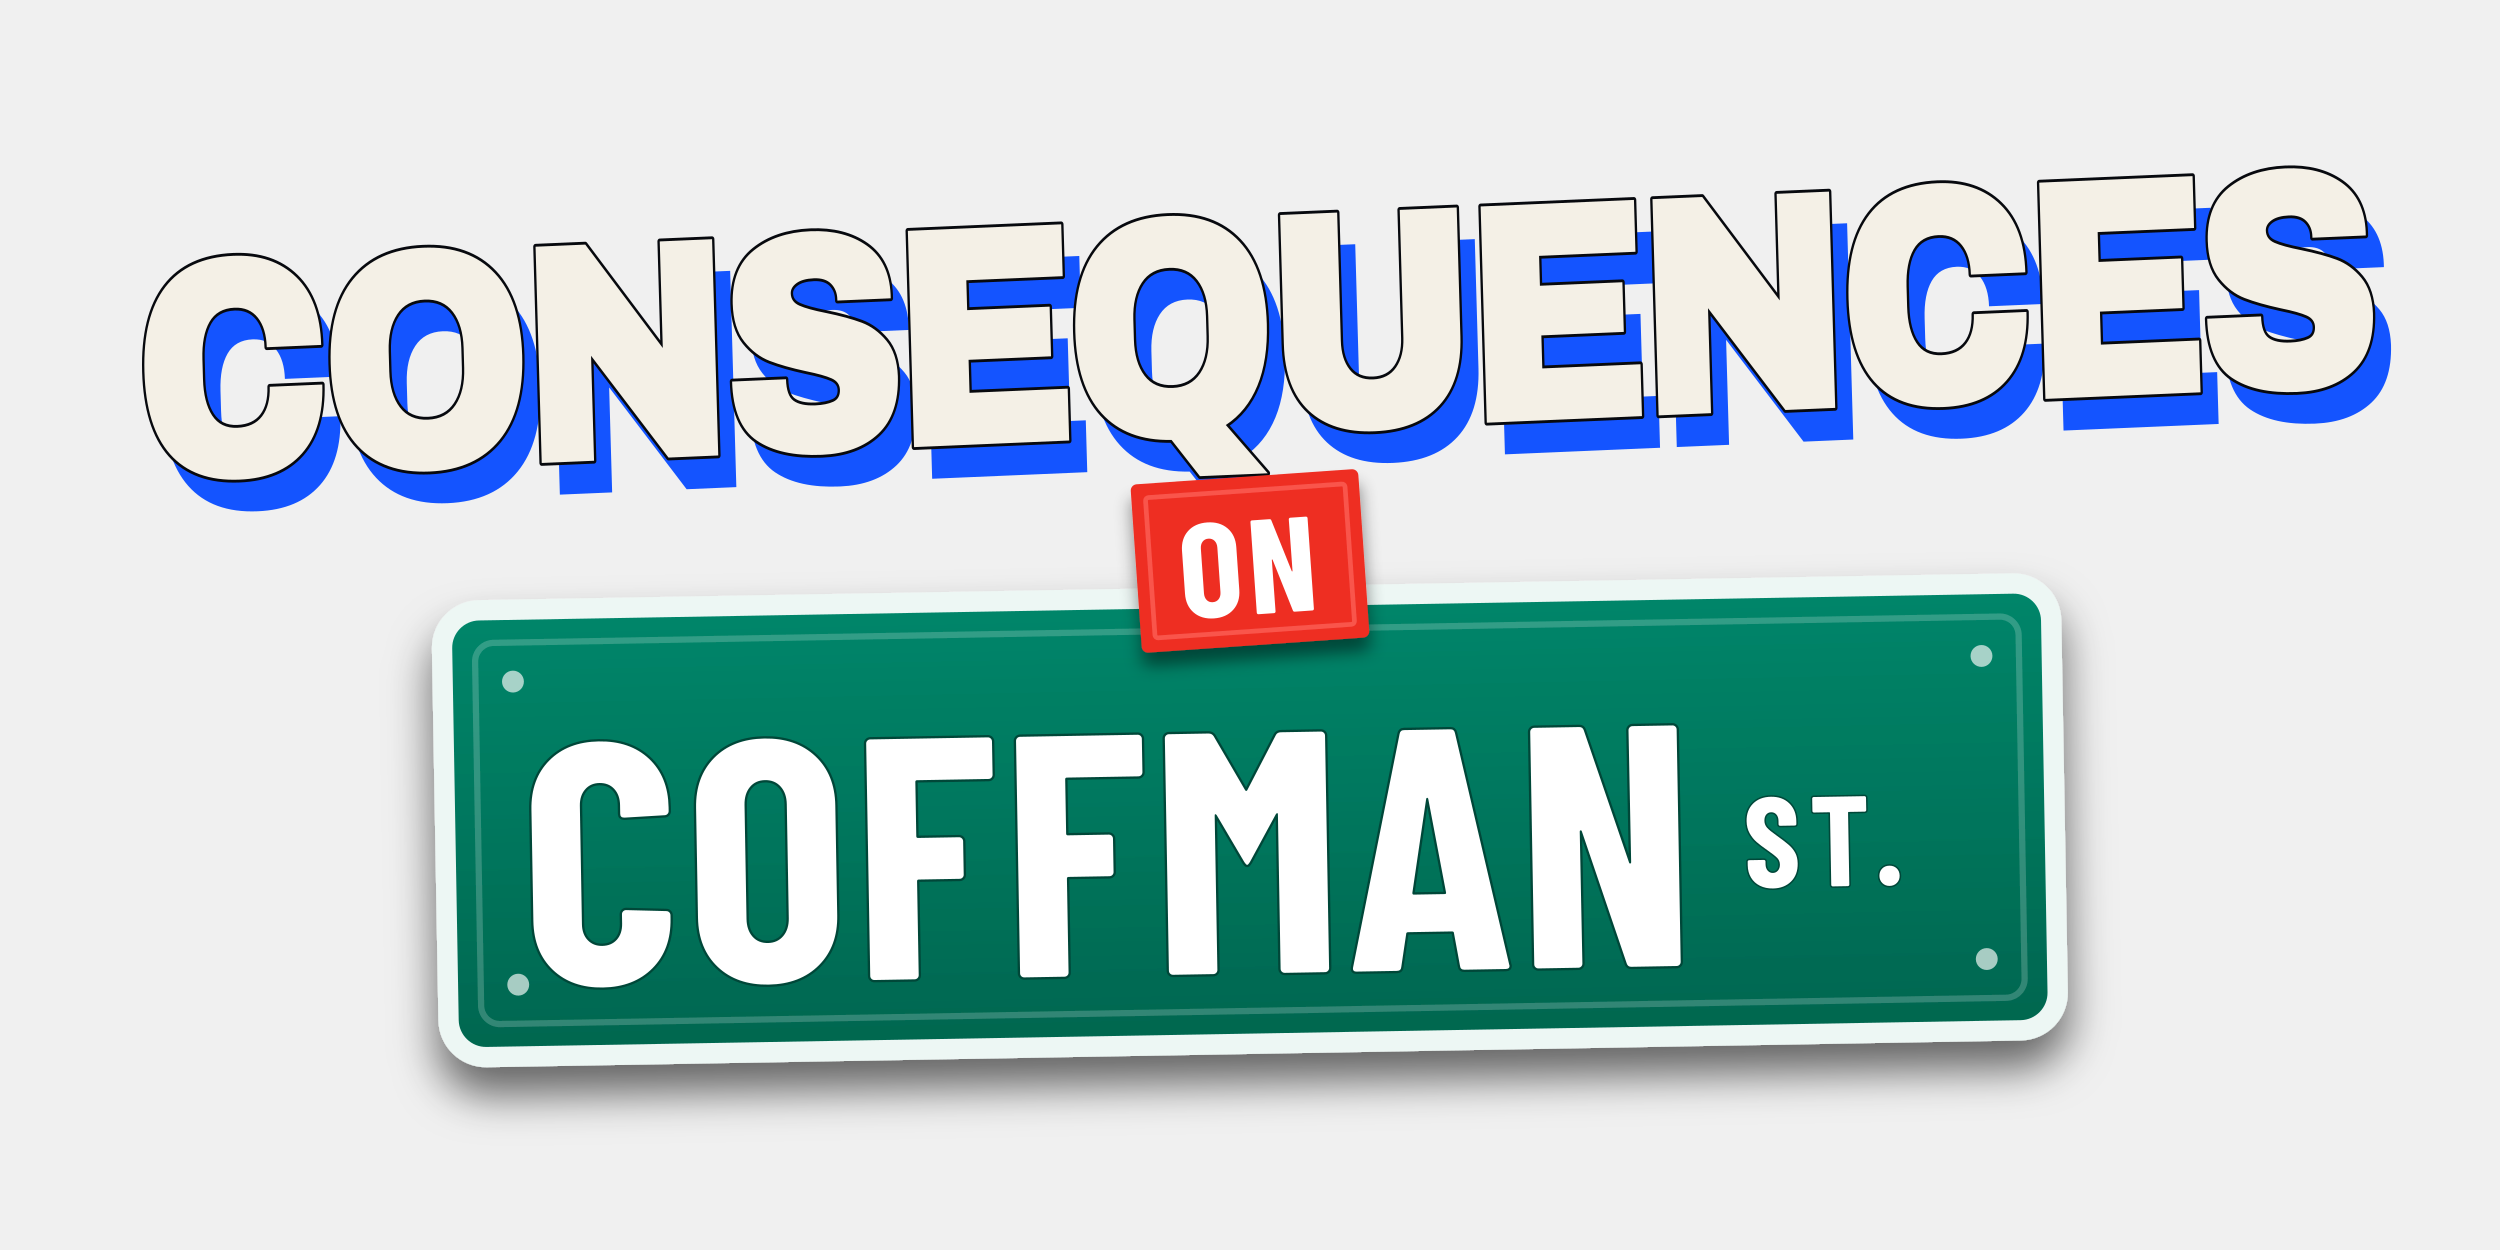
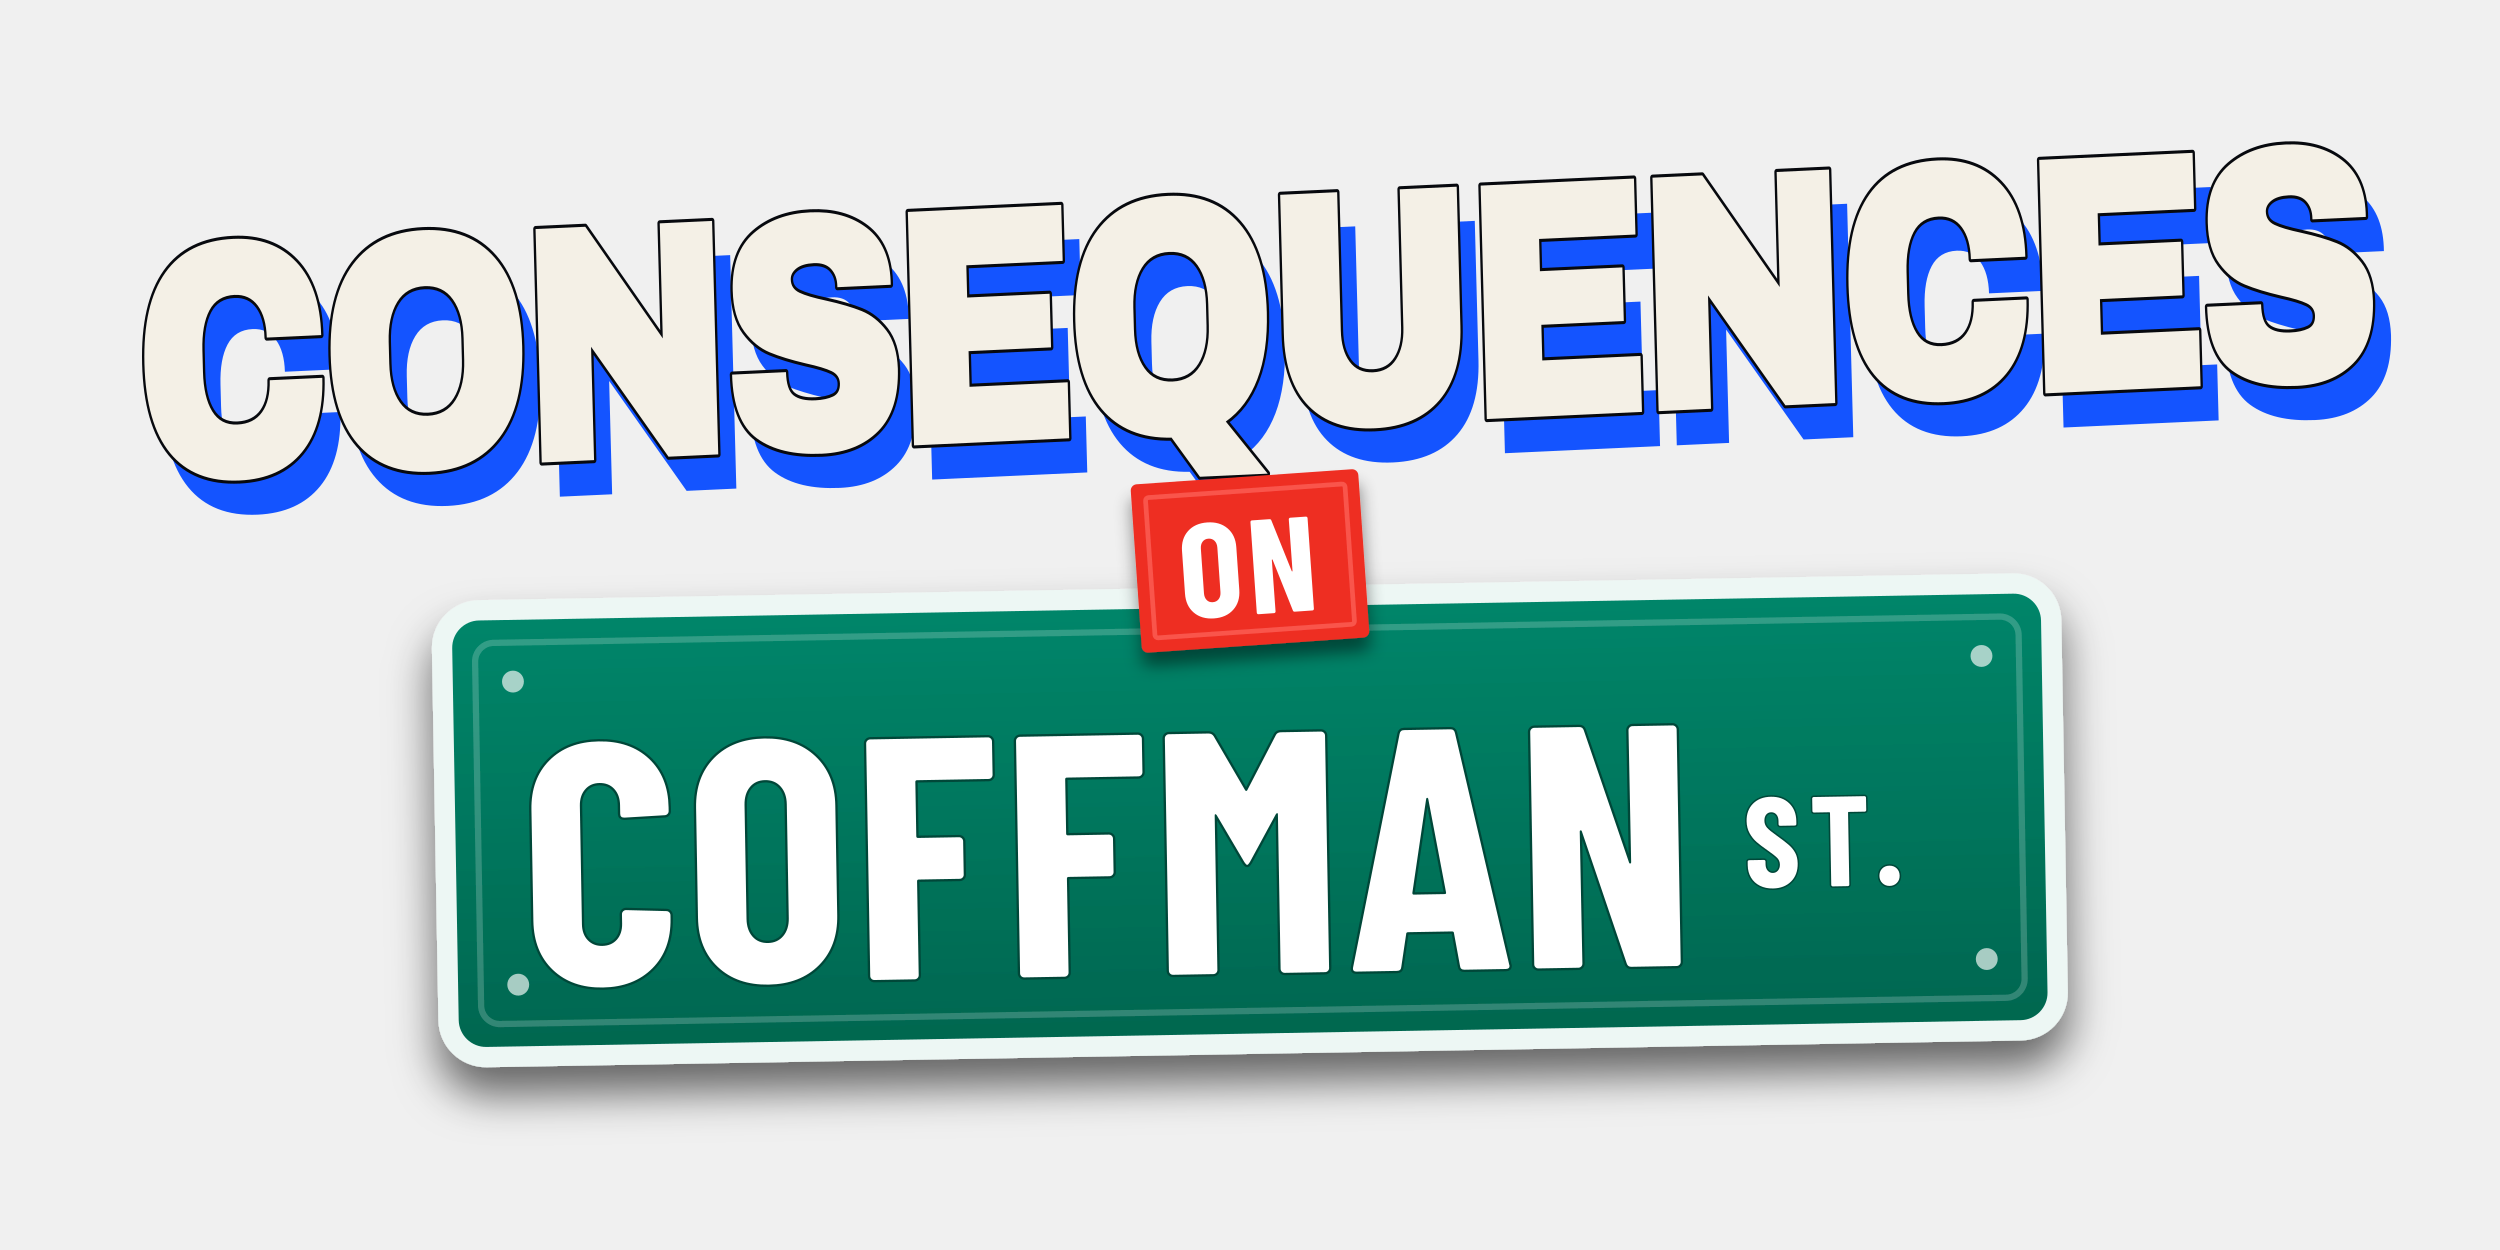
<svg xmlns="http://www.w3.org/2000/svg" viewBox="0 0 1600 800" role="img" aria-labelledby="title description">
  <defs>
    <filter id="deep-shadow" x="-15%" y="-20%" width="140%" height="160%" color-interpolation-filters="sRGB">
      <feDropShadow dx="0" dy="18" stdDeviation="14" flood-color="#000000" flood-opacity="0.58" />
    </filter>
    <filter id="card-shadow" x="-30%" y="-30%" width="180%" height="200%" color-interpolation-filters="sRGB">
      <feDropShadow dx="0" dy="9" stdDeviation="5" flood-color="#000000" flood-opacity="0.45" />
    </filter>
    <linearGradient id="sign-green" x1="0" y1="0" x2="0" y2="1">
      <stop offset="0" stop-color="#00866A" />
      <stop offset="1" stop-color="#00664F" />
    </linearGradient>
  </defs>
-   <g transform="translate(0 300) scale(1 1.22) translate(0 -300)">
+   <g transform="translate(0 300) scale(1 1.317) translate(0 -300)">
    <g transform="rotate(-2 800 226)">
      <path d="M150.97 165.61Q176.22 165.61 190.90 178.23Q205.59 190.86 205.59 214.29L205.59 214.29L170.77 214.29Q170.77 204.38 165.58 198.61Q160.38 192.84 150.81 192.84L150.81 192.84Q139.75 192.84 134.56 199.77Q129.36 206.69 129.36 219.07L129.36 219.07L129.36 229.63Q129.36 241.84 134.56 248.85Q139.75 255.87 150.48 255.87L150.48 255.87Q161.04 255.87 166.48 250.42Q171.93 244.98 171.93 235.08L171.93 235.08L205.59 235.08Q205.59 258.34 191.32 270.72Q177.04 283.09 150.97 283.09L150.97 283.09Q121.93 283.09 107.00 268.24Q92.07 253.39 92.07 224.35L92.07 224.35Q92.07 195.31 107.00 180.46Q121.93 165.61 150.97 165.61L150.97 165.61ZM272.58 165.61Q301.95 165.61 317.95 180.63Q333.96 195.64 333.96 224.35L333.96 224.35Q333.96 253.06 317.95 268.07Q301.95 283.09 272.58 283.09L272.58 283.09Q243.21 283.09 227.29 268.16Q211.36 253.23 211.36 224.35L211.36 224.35Q211.36 195.48 227.29 180.54Q243.21 165.61 272.58 165.61L272.58 165.61ZM272.58 192.84Q260.86 192.84 254.76 199.93Q248.65 207.03 248.65 219.07L248.65 219.07L248.65 229.63Q248.65 241.68 254.76 248.77Q260.86 255.87 272.58 255.87L272.58 255.87Q284.29 255.87 290.48 248.77Q296.67 241.68 296.67 229.63L296.67 229.63L296.67 219.07Q296.67 207.03 290.48 199.93Q284.29 192.84 272.58 192.84L272.58 192.84ZM457.54 281.11L425.70 281.11L378.01 226L378.01 281.11L344.52 281.11L344.52 167.59L376.36 167.59L424.05 223.53L424.05 167.59L457.54 167.59L457.54 281.11ZM520.57 165.61Q542.35 165.61 556.38 174.44Q570.40 183.27 570.73 200.59L570.73 200.59L570.73 202.57L536.58 202.57L536.58 201.91Q536.58 196.96 532.95 193.66Q529.32 190.36 521.89 190.36L521.89 190.36Q514.63 190.36 510.76 192.50Q506.88 194.65 506.88 197.79L506.88 197.79Q506.88 202.24 512.16 204.38Q517.44 206.53 529.15 208.84L529.15 208.84Q542.85 211.65 551.68 214.70Q560.50 217.75 567.10 224.68Q573.70 231.61 573.87 243.49L573.87 243.49Q573.87 263.62 560.26 273.36Q546.64 283.09 523.87 283.09L523.87 283.09Q497.31 283.09 482.54 274.18Q467.77 265.27 467.77 242.67L467.77 242.67L502.26 242.67Q502.26 251.25 506.71 254.13Q511.17 257.02 520.57 257.02L520.57 257.02Q527.50 257.02 532.04 255.54Q536.58 254.05 536.58 249.43L536.58 249.43Q536.58 245.31 531.55 243.24Q526.51 241.18 515.13 238.87L515.13 238.87Q501.27 235.90 492.19 232.68Q483.12 229.47 476.35 222.04Q469.59 214.62 469.59 201.91L469.59 201.91Q469.59 183.27 484.03 174.44Q498.46 165.61 520.57 165.61L520.57 165.61ZM582.94 281.11L582.94 167.59L681.12 167.59L681.12 194.81L619.41 194.81L619.41 210.49L672.21 210.49L672.21 236.56L619.41 236.56L619.41 253.89L682.27 253.89L682.27 281.11L582.94 281.11ZM688.21 224.35Q688.21 195.48 704.13 180.54Q720.06 165.61 749.43 165.61L749.43 165.61Q778.80 165.61 794.80 180.63Q810.81 195.64 810.81 224.35L810.81 224.35Q810.81 243.49 803.63 256.61Q796.45 269.73 782.76 276.49L782.76 276.49L808.66 302.73L765.27 302.73L747.78 283.09Q719.07 282.60 703.64 267.66Q688.21 252.73 688.21 224.35L688.21 224.35ZM773.52 219.07Q773.52 207.03 767.33 199.93Q761.14 192.84 749.43 192.84L749.43 192.84Q737.71 192.84 731.61 199.93Q725.50 207.03 725.50 219.07L725.50 219.07L725.50 229.63Q725.50 241.68 731.61 248.77Q737.71 255.87 749.43 255.87L749.43 255.87Q761.14 255.87 767.33 248.77Q773.52 241.68 773.52 229.63L773.52 229.63L773.52 219.07ZM934.39 235.41Q934.39 258.67 919.71 270.88Q905.02 283.09 877.96 283.09L877.96 283.09Q850.90 283.09 836.13 270.88Q821.37 258.67 821.37 235.41L821.37 235.41L821.37 167.59L857.83 167.59L857.83 234.91Q857.83 244.48 862.95 250.17Q868.06 255.87 877.80 255.87L877.80 255.87Q887.53 255.87 892.73 250.09Q897.93 244.31 897.93 234.91L897.93 234.91L897.93 167.59L934.39 167.59L934.39 235.41ZM949.74 281.11L949.74 167.59L1047.91 167.59L1047.91 194.81L986.20 194.81L986.20 210.49L1039.00 210.49L1039.00 236.56L986.20 236.56L986.20 253.89L1049.07 253.89L1049.07 281.11L949.74 281.11ZM1172.82 281.11L1140.97 281.11L1093.29 226L1093.29 281.11L1059.79 281.11L1059.79 167.59L1091.64 167.59L1139.32 223.53L1139.32 167.59L1172.82 167.59L1172.82 281.11ZM1242.28 165.61Q1267.53 165.61 1282.21 178.23Q1296.90 190.86 1296.90 214.29L1296.90 214.29L1262.08 214.29Q1262.08 204.38 1256.88 198.61Q1251.69 192.84 1242.12 192.84L1242.12 192.84Q1231.06 192.84 1225.86 199.77Q1220.67 206.69 1220.67 219.07L1220.67 219.07L1220.67 229.63Q1220.67 241.84 1225.86 248.85Q1231.06 255.87 1241.79 255.87L1241.79 255.87Q1252.35 255.87 1257.79 250.42Q1263.24 244.98 1263.24 235.08L1263.24 235.08L1296.90 235.08Q1296.90 258.34 1282.62 270.72Q1268.35 283.09 1242.28 283.09L1242.28 283.09Q1213.24 283.09 1198.31 268.24Q1183.38 253.39 1183.38 224.35L1183.38 224.35Q1183.38 195.31 1198.31 180.46Q1213.24 165.61 1242.28 165.61L1242.28 165.61ZM1307.46 281.11L1307.46 167.59L1405.63 167.59L1405.63 194.81L1343.92 194.81L1343.92 210.49L1396.72 210.49L1396.72 236.56L1343.92 236.56L1343.92 253.89L1406.79 253.89L1406.79 281.11L1307.46 281.11ZM1465.20 165.61Q1486.98 165.61 1501.00 174.44Q1515.03 183.27 1515.36 200.59L1515.36 200.59L1515.36 202.57L1481.20 202.57L1481.20 201.91Q1481.20 196.96 1477.57 193.66Q1473.94 190.36 1466.52 190.36L1466.52 190.36Q1459.26 190.36 1455.38 192.50Q1451.50 194.65 1451.50 197.79L1451.50 197.79Q1451.50 202.24 1456.78 204.38Q1462.06 206.53 1473.78 208.84L1473.78 208.84Q1487.47 211.65 1496.30 214.70Q1505.13 217.75 1511.73 224.68Q1518.33 231.61 1518.49 243.49L1518.49 243.49Q1518.49 263.62 1504.88 273.36Q1491.27 283.09 1468.50 283.09L1468.50 283.09Q1441.93 283.09 1427.16 274.18Q1412.40 265.27 1412.40 242.67L1412.40 242.67L1446.88 242.67Q1446.88 251.25 1451.34 254.13Q1455.79 257.02 1465.20 257.02L1465.20 257.02Q1472.13 257.02 1476.66 255.54Q1481.20 254.05 1481.20 249.43L1481.20 249.43Q1481.20 245.31 1476.17 243.24Q1471.14 241.18 1459.75 238.87L1459.75 238.87Q1445.89 235.90 1436.82 232.68Q1427.74 229.47 1420.98 222.04Q1414.21 214.62 1414.21 201.91L1414.21 201.91Q1414.21 183.27 1428.65 174.44Q1443.09 165.61 1465.20 165.61L1465.20 165.61Z" fill="#1454FF" transform="translate(11 17)" />
      <path d="M150.97 165.61Q176.22 165.61 190.90 178.23Q205.59 190.86 205.59 214.29L205.59 214.29L170.77 214.29Q170.77 204.38 165.58 198.61Q160.38 192.84 150.81 192.84L150.81 192.84Q139.75 192.84 134.56 199.77Q129.36 206.69 129.36 219.07L129.36 219.07L129.36 229.63Q129.36 241.84 134.56 248.85Q139.75 255.87 150.48 255.87L150.48 255.87Q161.04 255.87 166.48 250.42Q171.93 244.98 171.93 235.08L171.93 235.08L205.59 235.08Q205.59 258.34 191.32 270.72Q177.04 283.09 150.97 283.09L150.97 283.09Q121.93 283.09 107.00 268.24Q92.07 253.39 92.07 224.35L92.07 224.35Q92.07 195.31 107.00 180.46Q121.93 165.61 150.97 165.61L150.97 165.61ZM272.58 165.61Q301.95 165.61 317.95 180.63Q333.96 195.64 333.96 224.35L333.96 224.35Q333.96 253.06 317.95 268.07Q301.95 283.09 272.58 283.09L272.58 283.09Q243.21 283.09 227.29 268.16Q211.36 253.23 211.36 224.35L211.36 224.35Q211.36 195.48 227.29 180.54Q243.21 165.61 272.58 165.61L272.58 165.61ZM272.58 192.84Q260.86 192.84 254.76 199.93Q248.65 207.03 248.65 219.07L248.65 219.07L248.65 229.63Q248.65 241.68 254.76 248.77Q260.86 255.87 272.58 255.87L272.58 255.87Q284.29 255.87 290.48 248.77Q296.67 241.68 296.67 229.63L296.67 229.63L296.67 219.07Q296.67 207.03 290.48 199.93Q284.29 192.84 272.58 192.84L272.58 192.84ZM457.54 281.11L425.70 281.11L378.01 226L378.01 281.11L344.52 281.11L344.52 167.59L376.36 167.59L424.05 223.53L424.05 167.59L457.54 167.59L457.54 281.11ZM520.57 165.61Q542.35 165.61 556.38 174.44Q570.40 183.27 570.73 200.59L570.73 200.59L570.73 202.57L536.58 202.57L536.58 201.91Q536.58 196.96 532.95 193.66Q529.32 190.36 521.89 190.36L521.89 190.36Q514.63 190.36 510.76 192.50Q506.88 194.65 506.88 197.79L506.88 197.79Q506.88 202.24 512.16 204.38Q517.44 206.53 529.15 208.84L529.15 208.84Q542.85 211.65 551.68 214.70Q560.50 217.75 567.10 224.68Q573.70 231.61 573.87 243.49L573.87 243.49Q573.87 263.62 560.26 273.36Q546.64 283.09 523.87 283.09L523.87 283.09Q497.31 283.09 482.54 274.18Q467.77 265.27 467.77 242.67L467.77 242.67L502.26 242.67Q502.26 251.25 506.71 254.13Q511.17 257.02 520.57 257.02L520.57 257.02Q527.50 257.02 532.04 255.54Q536.58 254.05 536.58 249.43L536.58 249.43Q536.58 245.31 531.55 243.24Q526.51 241.18 515.13 238.87L515.13 238.87Q501.27 235.90 492.19 232.68Q483.12 229.47 476.35 222.04Q469.59 214.62 469.59 201.91L469.59 201.91Q469.59 183.27 484.03 174.44Q498.46 165.61 520.57 165.61L520.57 165.61ZM582.94 281.11L582.94 167.59L681.12 167.59L681.12 194.81L619.41 194.81L619.41 210.49L672.21 210.49L672.21 236.56L619.41 236.56L619.41 253.89L682.27 253.89L682.27 281.11L582.94 281.11ZM688.21 224.35Q688.21 195.48 704.13 180.54Q720.06 165.61 749.43 165.61L749.43 165.61Q778.80 165.61 794.80 180.63Q810.81 195.64 810.81 224.35L810.81 224.35Q810.81 243.49 803.63 256.61Q796.45 269.73 782.76 276.49L782.76 276.49L808.66 302.73L765.27 302.73L747.78 283.09Q719.07 282.60 703.64 267.66Q688.21 252.73 688.21 224.35L688.21 224.35ZM773.52 219.07Q773.52 207.03 767.33 199.93Q761.14 192.84 749.43 192.84L749.43 192.84Q737.71 192.84 731.61 199.93Q725.50 207.03 725.50 219.07L725.50 219.07L725.50 229.63Q725.50 241.68 731.61 248.77Q737.71 255.87 749.43 255.87L749.43 255.87Q761.14 255.87 767.33 248.77Q773.52 241.68 773.52 229.63L773.52 229.63L773.52 219.07ZM934.39 235.41Q934.39 258.67 919.71 270.88Q905.02 283.09 877.96 283.09L877.96 283.09Q850.90 283.09 836.13 270.88Q821.37 258.67 821.37 235.41L821.37 235.41L821.37 167.59L857.83 167.59L857.83 234.91Q857.83 244.48 862.95 250.17Q868.06 255.87 877.80 255.87L877.80 255.87Q887.53 255.87 892.73 250.09Q897.93 244.31 897.93 234.91L897.93 234.91L897.93 167.59L934.39 167.59L934.39 235.41ZM949.74 281.11L949.74 167.59L1047.91 167.59L1047.91 194.81L986.20 194.81L986.20 210.49L1039.00 210.49L1039.00 236.56L986.20 236.56L986.20 253.89L1049.07 253.89L1049.07 281.11L949.74 281.11ZM1172.82 281.11L1140.97 281.11L1093.29 226L1093.29 281.11L1059.79 281.11L1059.79 167.59L1091.64 167.59L1139.32 223.53L1139.32 167.59L1172.82 167.59L1172.82 281.11ZM1242.28 165.61Q1267.53 165.61 1282.21 178.23Q1296.90 190.86 1296.90 214.29L1296.90 214.29L1262.08 214.29Q1262.08 204.38 1256.88 198.61Q1251.69 192.84 1242.12 192.84L1242.12 192.84Q1231.06 192.84 1225.86 199.77Q1220.67 206.69 1220.67 219.07L1220.67 219.07L1220.67 229.63Q1220.67 241.84 1225.86 248.85Q1231.06 255.87 1241.79 255.87L1241.79 255.87Q1252.35 255.87 1257.79 250.42Q1263.24 244.98 1263.24 235.08L1263.24 235.08L1296.90 235.08Q1296.90 258.34 1282.62 270.72Q1268.35 283.09 1242.28 283.09L1242.28 283.09Q1213.24 283.09 1198.31 268.24Q1183.38 253.39 1183.38 224.35L1183.38 224.35Q1183.38 195.31 1198.31 180.46Q1213.24 165.61 1242.28 165.61L1242.28 165.61ZM1307.46 281.11L1307.46 167.59L1405.63 167.59L1405.63 194.81L1343.92 194.81L1343.92 210.49L1396.72 210.49L1396.72 236.56L1343.92 236.56L1343.92 253.89L1406.79 253.89L1406.79 281.11L1307.46 281.11ZM1465.20 165.61Q1486.98 165.61 1501.00 174.44Q1515.03 183.27 1515.36 200.59L1515.36 200.59L1515.36 202.57L1481.20 202.57L1481.20 201.91Q1481.20 196.96 1477.57 193.66Q1473.94 190.36 1466.52 190.36L1466.52 190.36Q1459.26 190.36 1455.38 192.50Q1451.50 194.65 1451.50 197.79L1451.50 197.79Q1451.50 202.24 1456.78 204.38Q1462.06 206.53 1473.78 208.84L1473.78 208.84Q1487.47 211.65 1496.30 214.70Q1505.13 217.75 1511.73 224.68Q1518.33 231.61 1518.49 243.49L1518.49 243.49Q1518.49 263.62 1504.88 273.36Q1491.27 283.09 1468.50 283.09L1468.50 283.09Q1441.93 283.09 1427.16 274.18Q1412.40 265.27 1412.40 242.67L1412.40 242.67L1446.88 242.67Q1446.88 251.25 1451.34 254.13Q1455.79 257.02 1465.20 257.02L1465.20 257.02Q1472.13 257.02 1476.66 255.54Q1481.20 254.05 1481.20 249.43L1481.20 249.43Q1481.20 245.31 1476.17 243.24Q1471.14 241.18 1459.75 238.87L1459.75 238.87Q1445.89 235.90 1436.82 232.68Q1427.74 229.47 1420.98 222.04Q1414.21 214.62 1414.21 201.91L1414.21 201.91Q1414.21 183.27 1428.65 174.44Q1443.09 165.61 1465.20 165.61L1465.20 165.61Z" fill="#F4F0E6" stroke="#07090E" stroke-width="3" stroke-linejoin="round" paint-order="stroke fill" />
    </g>
  </g>
  <g transform="rotate(-1 800 530)" filter="url(#deep-shadow)">
    <rect x="285" y="382" width="1030" height="286" rx="24" fill="url(#sign-green)" stroke="#EDF7F4" stroke-width="13" />
    <rect x="306" y="403" width="988" height="244" rx="12" fill="none" stroke="#FFFFFF" stroke-opacity="0.20" stroke-width="4" />
    <circle cx="330" cy="428" r="7" fill="#E8F2EF" fill-opacity="0.72" />
    <circle cx="1270" cy="428" r="7" fill="#E8F2EF" fill-opacity="0.72" />
    <circle cx="330" cy="622" r="7" fill="#E8F2EF" fill-opacity="0.72" />
    <circle cx="1270" cy="622" r="7" fill="#E8F2EF" fill-opacity="0.72" />
    <path d="M384.18 624.76Q364.38 624.76 352.39 612.99Q340.40 601.22 340.40 581.42L340.40 581.42L340.40 510.14Q340.40 490.56 352.39 478.90Q364.38 467.24 384.18 467.24L384.18 467.24Q404.20 467.24 416.19 478.90Q428.18 490.56 428.18 510.14L428.18 510.14L428.18 512.56Q428.18 513.66 427.41 514.43Q426.64 515.20 425.54 515.20L425.54 515.20L399.80 516.30Q397.16 516.30 397.16 513.88L397.16 513.88L397.16 508.16Q397.16 501.78 393.64 497.82Q390.12 493.86 384.18 493.86L384.18 493.86Q378.46 493.86 374.94 497.82Q371.42 501.78 371.42 508.16L371.42 508.16L371.42 584.06Q371.42 590.44 374.94 594.29Q378.46 598.14 384.18 598.14L384.18 598.14Q390.12 598.14 393.64 594.29Q397.16 590.44 397.16 584.06L397.16 584.06L397.16 578.12Q397.16 577.02 397.93 576.25Q398.70 575.48 399.80 575.48L399.80 575.48L425.54 576.58Q426.64 576.58 427.41 577.35Q428.18 578.12 428.18 579.22L428.18 579.22L428.18 581.42Q428.18 601.22 416.08 612.99Q403.98 624.76 384.18 624.76L384.18 624.76ZM490.22 624.76Q469.98 624.76 457.88 612.88Q445.78 601 445.78 581.20L445.78 581.20L445.78 510.80Q445.78 491 457.88 479.12Q469.98 467.24 490.22 467.24L490.22 467.24Q510.46 467.24 522.67 479.12Q534.88 491 534.88 510.80L534.88 510.80L534.88 581.20Q534.88 601 522.67 612.88Q510.46 624.76 490.22 624.76L490.22 624.76ZM490.22 598.14Q496.38 598.14 500.12 593.85Q503.86 589.56 503.86 582.52L503.86 582.52L503.86 509.48Q503.86 502.44 500.12 498.15Q496.38 493.86 490.22 493.86L490.22 493.86Q484.06 493.86 480.43 498.15Q476.80 502.44 476.80 509.48L476.80 509.48L476.80 582.52Q476.80 589.56 480.43 593.85Q484.06 598.14 490.22 598.14L490.22 598.14ZM635.86 492.98Q635.86 494.08 635.09 494.85Q634.32 495.62 633.22 495.62L633.22 495.62L587.46 495.62Q586.36 495.62 586.36 496.72L586.36 496.72L586.36 531.48Q586.36 532.58 587.46 532.58L587.46 532.58L613.64 532.58Q614.74 532.58 615.51 533.35Q616.28 534.12 616.28 535.22L616.28 535.22L616.28 556.56Q616.28 557.66 615.51 558.43Q614.74 559.20 613.64 559.20L613.64 559.20L587.46 559.20Q586.36 559.20 586.36 560.30L586.36 560.30L586.36 620.36Q586.36 621.46 585.59 622.23Q584.82 623 583.72 623L583.72 623L557.98 623Q556.88 623 556.11 622.23Q555.34 621.46 555.34 620.36L555.34 620.36L555.34 471.64Q555.34 470.54 556.11 469.77Q556.88 469 557.98 469L557.98 469L633.22 469Q634.32 469 635.09 469.77Q635.86 470.54 635.86 471.64L635.86 471.64L635.86 492.98ZM731.78 492.98Q731.78 494.08 731.01 494.85Q730.24 495.62 729.14 495.62L729.14 495.62L683.38 495.62Q682.28 495.62 682.28 496.72L682.28 496.72L682.28 531.48Q682.28 532.58 683.38 532.58L683.38 532.58L709.56 532.58Q710.66 532.58 711.43 533.35Q712.20 534.12 712.20 535.22L712.20 535.22L712.20 556.56Q712.20 557.66 711.43 558.43Q710.66 559.20 709.56 559.20L709.56 559.20L683.38 559.20Q682.28 559.20 682.28 560.30L682.28 560.30L682.28 620.36Q682.28 621.46 681.51 622.23Q680.74 623 679.64 623L679.64 623L653.90 623Q652.80 623 652.03 622.23Q651.26 621.46 651.26 620.36L651.26 620.36L651.26 471.64Q651.26 470.54 652.03 469.77Q652.80 469 653.90 469L653.90 469L729.14 469Q730.24 469 731.01 469.77Q731.78 470.54 731.78 471.64L731.78 471.64L731.78 492.98ZM817.58 470.76Q818.46 469 820.88 469L820.88 469L846.40 469Q847.50 469 848.27 469.77Q849.04 470.54 849.04 471.64L849.04 471.64L849.04 620.36Q849.04 621.46 848.27 622.23Q847.50 623 846.40 623L846.40 623L820.66 623Q819.56 623 818.79 622.23Q818.02 621.46 818.02 620.36L818.02 620.36L818.02 521.58Q818.02 520.70 817.58 520.70Q817.14 520.70 816.70 521.36L816.70 521.36L799.54 551.72Q798.44 553.48 797.78 553.48L797.78 553.48Q797.12 553.48 796.02 551.72L796.02 551.72L778.86 521.36Q778.42 520.70 777.98 520.70Q777.54 520.70 777.54 521.58L777.54 521.58L777.54 620.36Q777.54 621.46 776.77 622.23Q776.00 623 774.90 623L774.90 623L749.16 623Q748.06 623 747.29 622.23Q746.52 621.46 746.52 620.36L746.52 620.36L746.52 471.64Q746.52 470.54 747.29 469.77Q748.06 469 749.16 469L749.16 469L774.46 469Q776.66 469 777.76 470.76L777.76 470.76L797.34 505.74Q798.00 506.62 798.66 505.74L798.66 505.74L817.58 470.76ZM935.72 623Q933.08 623 932.86 620.58L932.86 620.58L929.34 599.46Q929.34 598.36 928.02 598.36L928.02 598.36L900.08 598.36Q898.76 598.36 898.76 599.46L898.76 599.46L895.24 620.58Q895.02 623 892.38 623L892.38 623L866.64 623Q863.78 623 864.44 620.14L864.44 620.14L896.78 471.42Q897.22 469 899.64 469L899.64 469L929.34 469Q931.76 469 932.20 471.42L932.20 471.42L964.32 620.14L964.54 621.02Q964.54 623 962.12 623L962.12 623L935.72 623ZM903.16 573.28Q903.16 574.38 904.04 574.38L904.04 574.38L923.84 574.38Q924.94 574.38 924.72 573.28L924.72 573.28L914.38 513.22Q914.16 512.56 913.72 512.56Q913.28 512.56 913.06 513.22L913.06 513.22L903.16 573.28ZM1043.30 471.64Q1043.30 470.54 1044.07 469.77Q1044.84 469 1045.94 469L1045.94 469L1071.46 469Q1072.56 469 1073.33 469.77Q1074.10 470.54 1074.10 471.64L1074.10 471.64L1074.10 620.36Q1074.10 621.46 1073.33 622.23Q1072.56 623 1071.46 623L1071.46 623L1042.42 623Q1040.22 623 1039.56 620.80L1039.56 620.80L1012.28 535.66Q1012.06 535 1011.51 535.11Q1010.96 535.22 1010.96 535.88L1010.96 535.88L1011.18 620.36Q1011.18 621.46 1010.41 622.23Q1009.64 623 1008.54 623L1008.54 623L983.02 623Q981.92 623 981.15 622.23Q980.38 621.46 980.38 620.36L980.38 620.36L980.38 471.64Q980.38 470.54 981.15 469.77Q981.92 469 983.02 469L983.02 469L1011.84 469Q1014.04 469 1014.70 471.20L1014.70 471.20L1042.20 556.34Q1042.42 557 1042.97 556.89Q1043.52 556.78 1043.52 556.12L1043.52 556.12L1043.30 471.64Z" fill="#FFFFFF" stroke="#004739" stroke-width="3" stroke-linejoin="round" paint-order="stroke fill" />
    <path d="M1134.00 574.46Q1129.25 574.46 1125.64 572.57Q1122.03 570.68 1120.06 567.28Q1118.09 563.88 1118.09 559.45L1118.09 559.45L1118.09 557.07Q1118.09 556.66 1118.38 556.38Q1118.67 556.09 1119.08 556.09L1119.08 556.09L1128.51 556.09Q1128.92 556.09 1129.20 556.38Q1129.49 556.66 1129.49 557.07L1129.49 557.07L1129.49 558.88Q1129.49 561.42 1130.80 562.98Q1132.12 564.53 1134.08 564.53L1134.08 564.53Q1136.05 564.53 1137.36 563.06Q1138.68 561.58 1138.68 559.20L1138.68 559.20Q1138.68 556.74 1137.04 554.98Q1135.40 553.22 1130.64 549.77L1130.64 549.77Q1126.54 546.82 1124.00 544.53Q1121.46 542.23 1119.65 538.87Q1117.85 535.51 1117.85 531.08L1117.85 531.08Q1117.85 524.11 1122.19 519.93Q1126.54 515.74 1133.67 515.74L1133.67 515.74Q1140.89 515.74 1145.28 520.09Q1149.66 524.44 1149.66 531.49L1149.66 531.49L1149.66 533.46Q1149.66 533.87 1149.38 534.15Q1149.09 534.44 1148.68 534.44L1148.68 534.44L1139.25 534.44Q1138.84 534.44 1138.55 534.15Q1138.27 533.87 1138.27 533.46L1138.27 533.46L1138.27 531.24Q1138.27 528.70 1137.00 527.18Q1135.72 525.67 1133.67 525.67L1133.67 525.67Q1131.71 525.67 1130.48 527.10Q1129.25 528.54 1129.25 531.08L1129.25 531.08Q1129.25 533.54 1130.80 535.42Q1132.36 537.31 1136.95 540.67L1136.95 540.67Q1142.04 544.44 1144.62 546.78Q1147.20 549.12 1148.64 551.95Q1150.07 554.78 1150.07 558.71L1150.07 558.71Q1150.07 565.93 1145.65 570.19Q1141.22 574.46 1134.00 574.46L1134.00 574.46ZM1193.53 516.40Q1193.94 516.40 1194.23 516.69Q1194.52 516.97 1194.52 517.38L1194.52 517.38L1194.52 525.34Q1194.52 525.75 1194.23 526.03Q1193.94 526.32 1193.53 526.32L1193.53 526.32L1183.28 526.32Q1182.87 526.32 1182.87 526.73L1182.87 526.73L1182.87 572.82Q1182.87 573.23 1182.59 573.51Q1182.30 573.80 1181.89 573.80L1181.89 573.80L1172.30 573.80Q1171.89 573.80 1171.60 573.51Q1171.31 573.23 1171.31 572.82L1171.31 572.82L1171.31 526.73Q1171.31 526.32 1170.90 526.32L1170.90 526.32L1161.06 526.32Q1160.65 526.32 1160.37 526.03Q1160.08 525.75 1160.08 525.34L1160.08 525.34L1160.08 517.38Q1160.08 516.97 1160.37 516.69Q1160.65 516.40 1161.06 516.40L1161.06 516.40L1193.53 516.40ZM1208.70 574.13Q1205.92 574.13 1204.07 572.28Q1202.23 570.44 1202.23 567.65L1202.23 567.65Q1202.23 564.78 1204.03 562.98Q1205.83 561.17 1208.70 561.17L1208.70 561.17Q1211.57 561.17 1213.38 562.98Q1215.18 564.78 1215.18 567.65L1215.18 567.65Q1215.18 570.44 1213.34 572.28Q1211.49 574.13 1208.70 574.13L1208.70 574.13Z" fill="#FFFFFF" stroke="#004739" stroke-width="2" stroke-linejoin="round" paint-order="stroke fill" />
  </g>
  <g transform="rotate(-4 800 359)" filter="url(#card-shadow)">
    <rect x="727" y="305" width="146" height="108" rx="4" fill="#EE2E24" />
    <rect x="736" y="314" width="128" height="90" rx="2" fill="none" stroke="#FF6A61" stroke-width="3" stroke-opacity="0.65" />
    <path d="M774.42 394.09Q766.50 394.09 761.77 389.44Q757.04 384.80 757.04 377.06L757.04 377.06L757.04 349.54Q757.04 341.80 761.77 337.16Q766.50 332.51 774.42 332.51L774.42 332.51Q782.33 332.51 787.10 337.16Q791.87 341.80 791.87 349.54L791.87 349.54L791.87 377.06Q791.87 384.80 787.10 389.44Q782.33 394.09 774.42 394.09L774.42 394.09ZM774.42 383.68Q776.82 383.68 778.29 382.00Q779.75 380.33 779.75 377.58L779.75 377.58L779.75 349.02Q779.75 346.27 778.29 344.59Q776.82 342.92 774.42 342.92L774.42 342.92Q772.01 342.92 770.59 344.59Q769.17 346.27 769.17 349.02L769.17 349.02L769.17 377.58Q769.17 380.33 770.59 382.00Q772.01 383.68 774.42 383.68L774.42 383.68ZM826.62 334.23Q826.62 333.80 826.92 333.50Q827.22 333.20 827.65 333.20L827.65 333.20L837.63 333.20Q838.06 333.20 838.36 333.50Q838.66 333.80 838.66 334.23L838.66 334.23L838.66 392.37Q838.66 392.80 838.36 393.10Q838.06 393.40 837.63 393.40L837.63 393.40L826.27 393.40Q825.41 393.40 825.16 392.54L825.16 392.54L814.49 359.26Q814.41 359 814.19 359.04Q813.98 359.09 813.98 359.34L813.98 359.34L814.06 392.37Q814.06 392.80 813.76 393.10Q813.46 393.40 813.03 393.40L813.03 393.40L803.05 393.40Q802.62 393.40 802.32 393.10Q802.02 392.80 802.02 392.37L802.02 392.37L802.02 334.23Q802.02 333.80 802.32 333.50Q802.62 333.20 803.05 333.20L803.05 333.20L814.32 333.20Q815.18 333.20 815.44 334.06L815.44 334.06L826.19 367.34Q826.27 367.60 826.49 367.56Q826.70 367.51 826.70 367.26L826.70 367.26L826.62 334.23Z" fill="#FFFFFF" />
  </g>
</svg>
